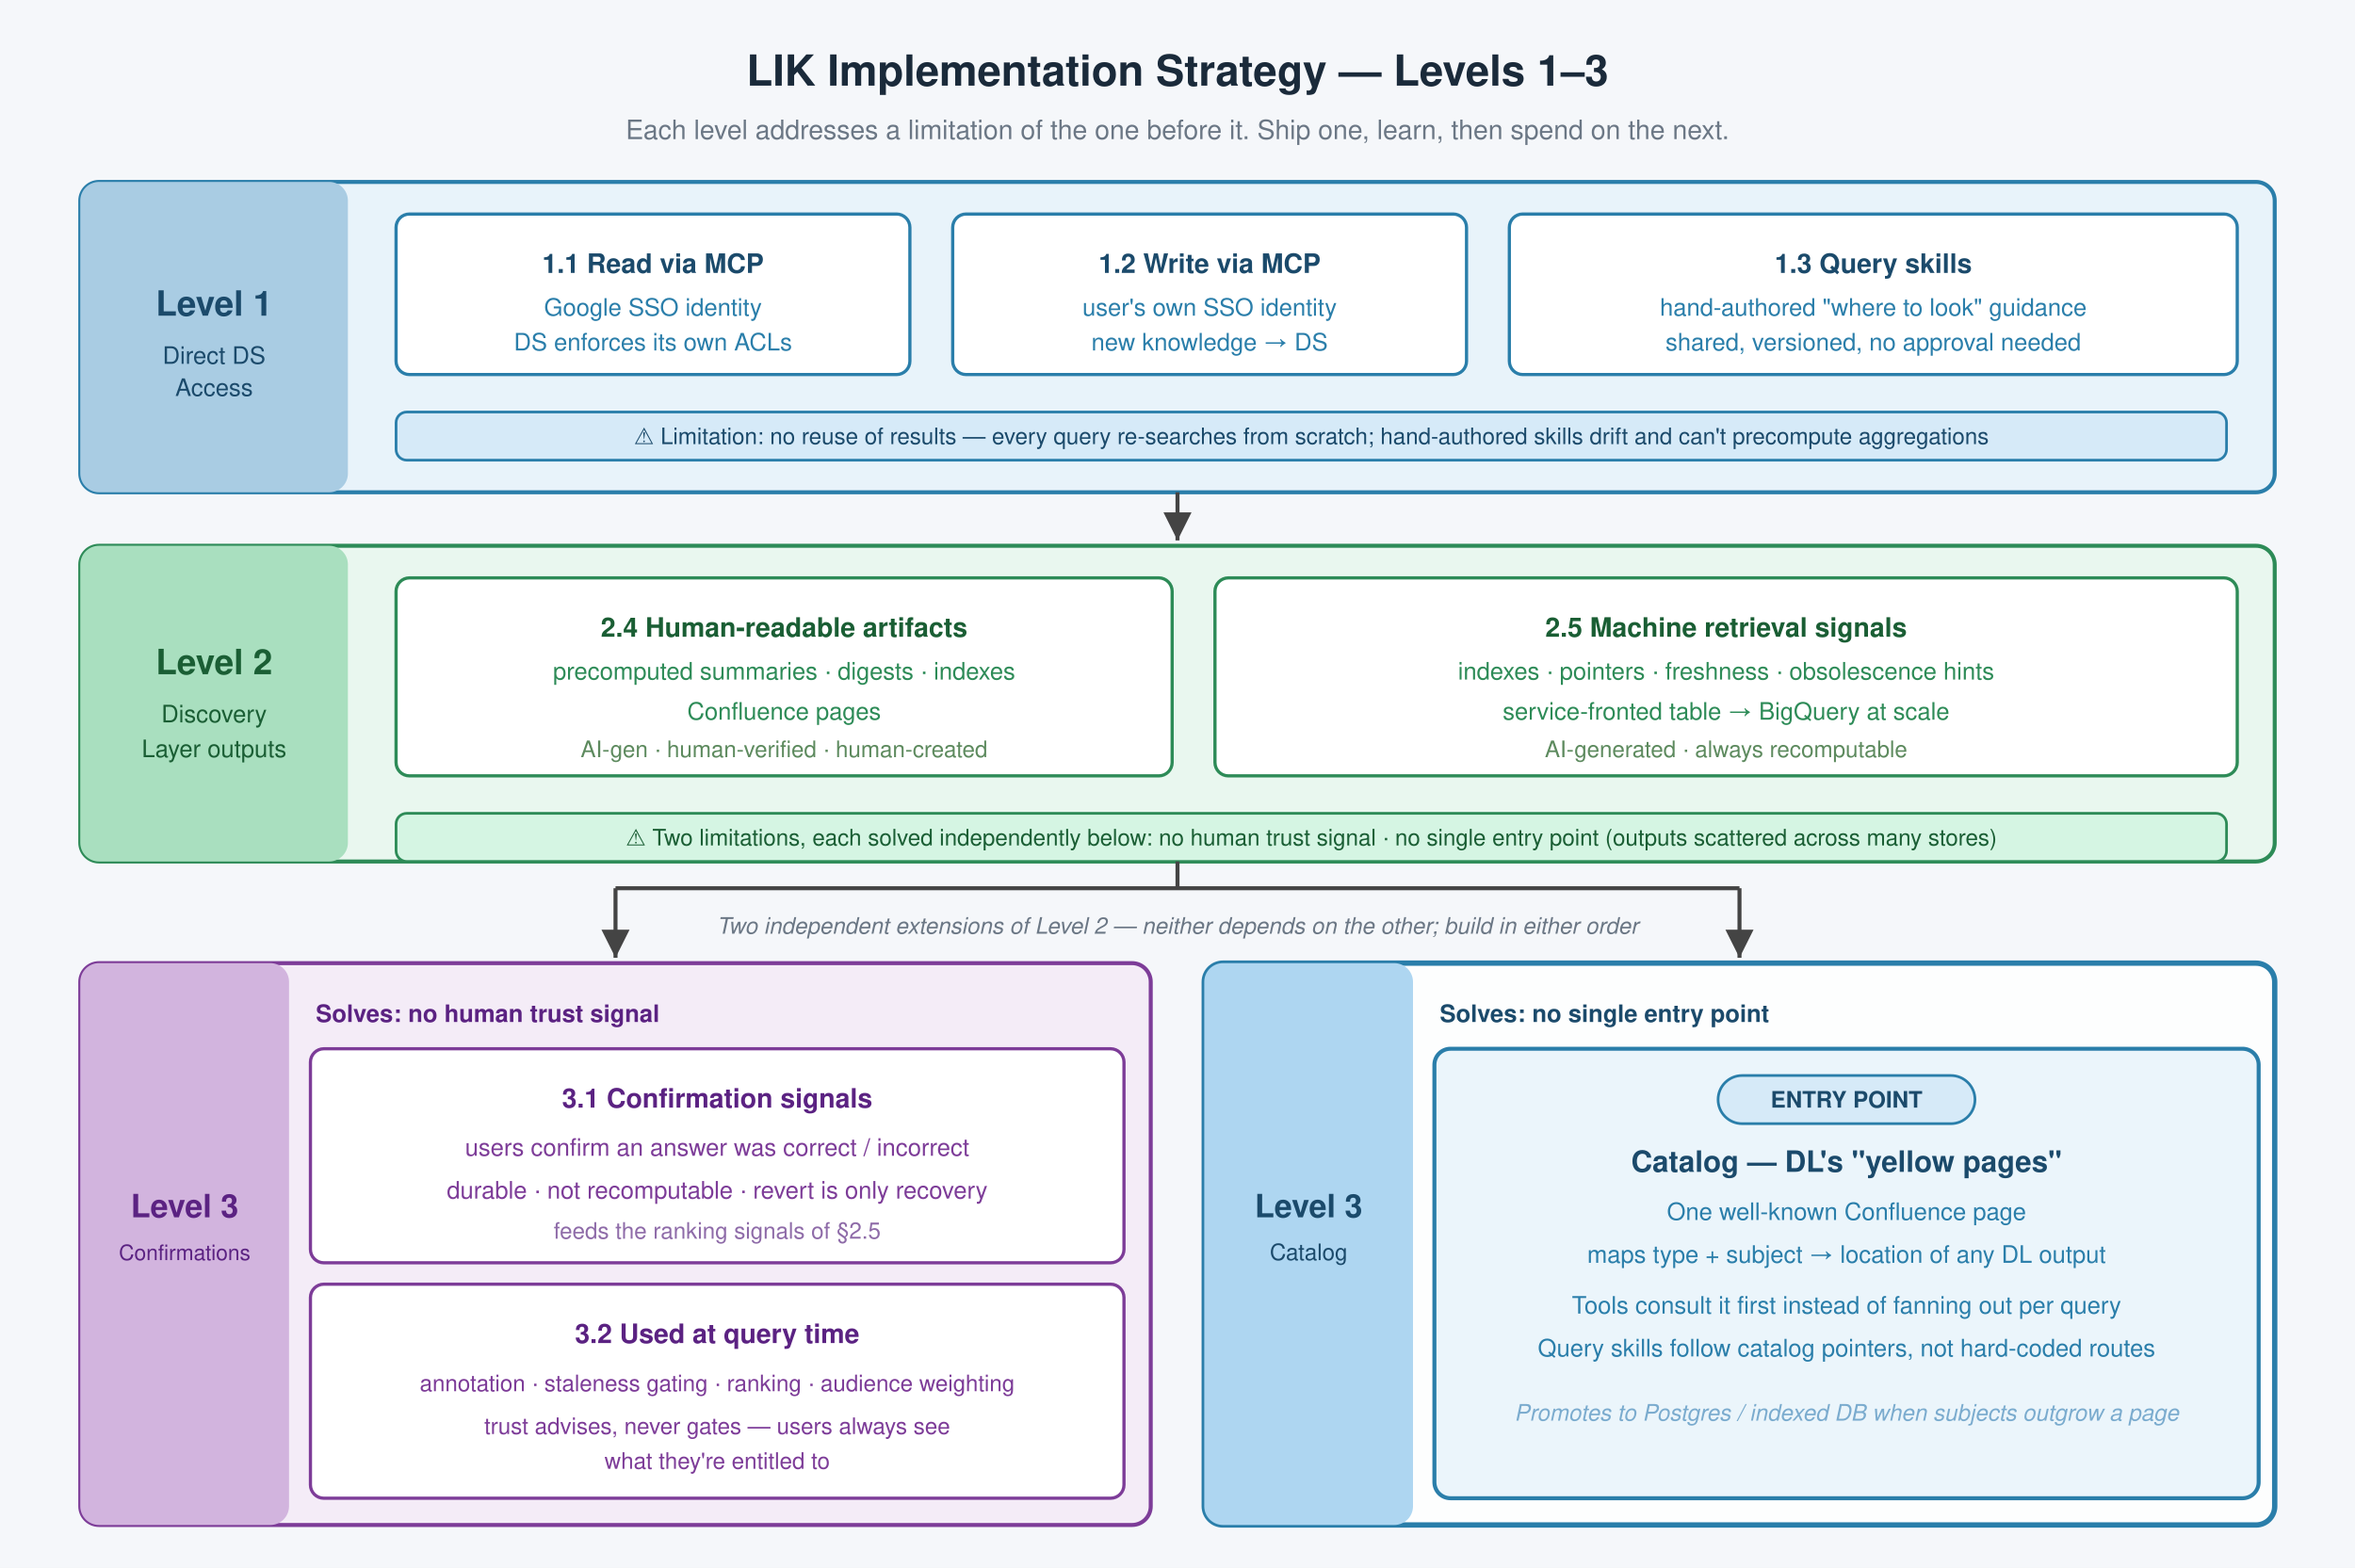
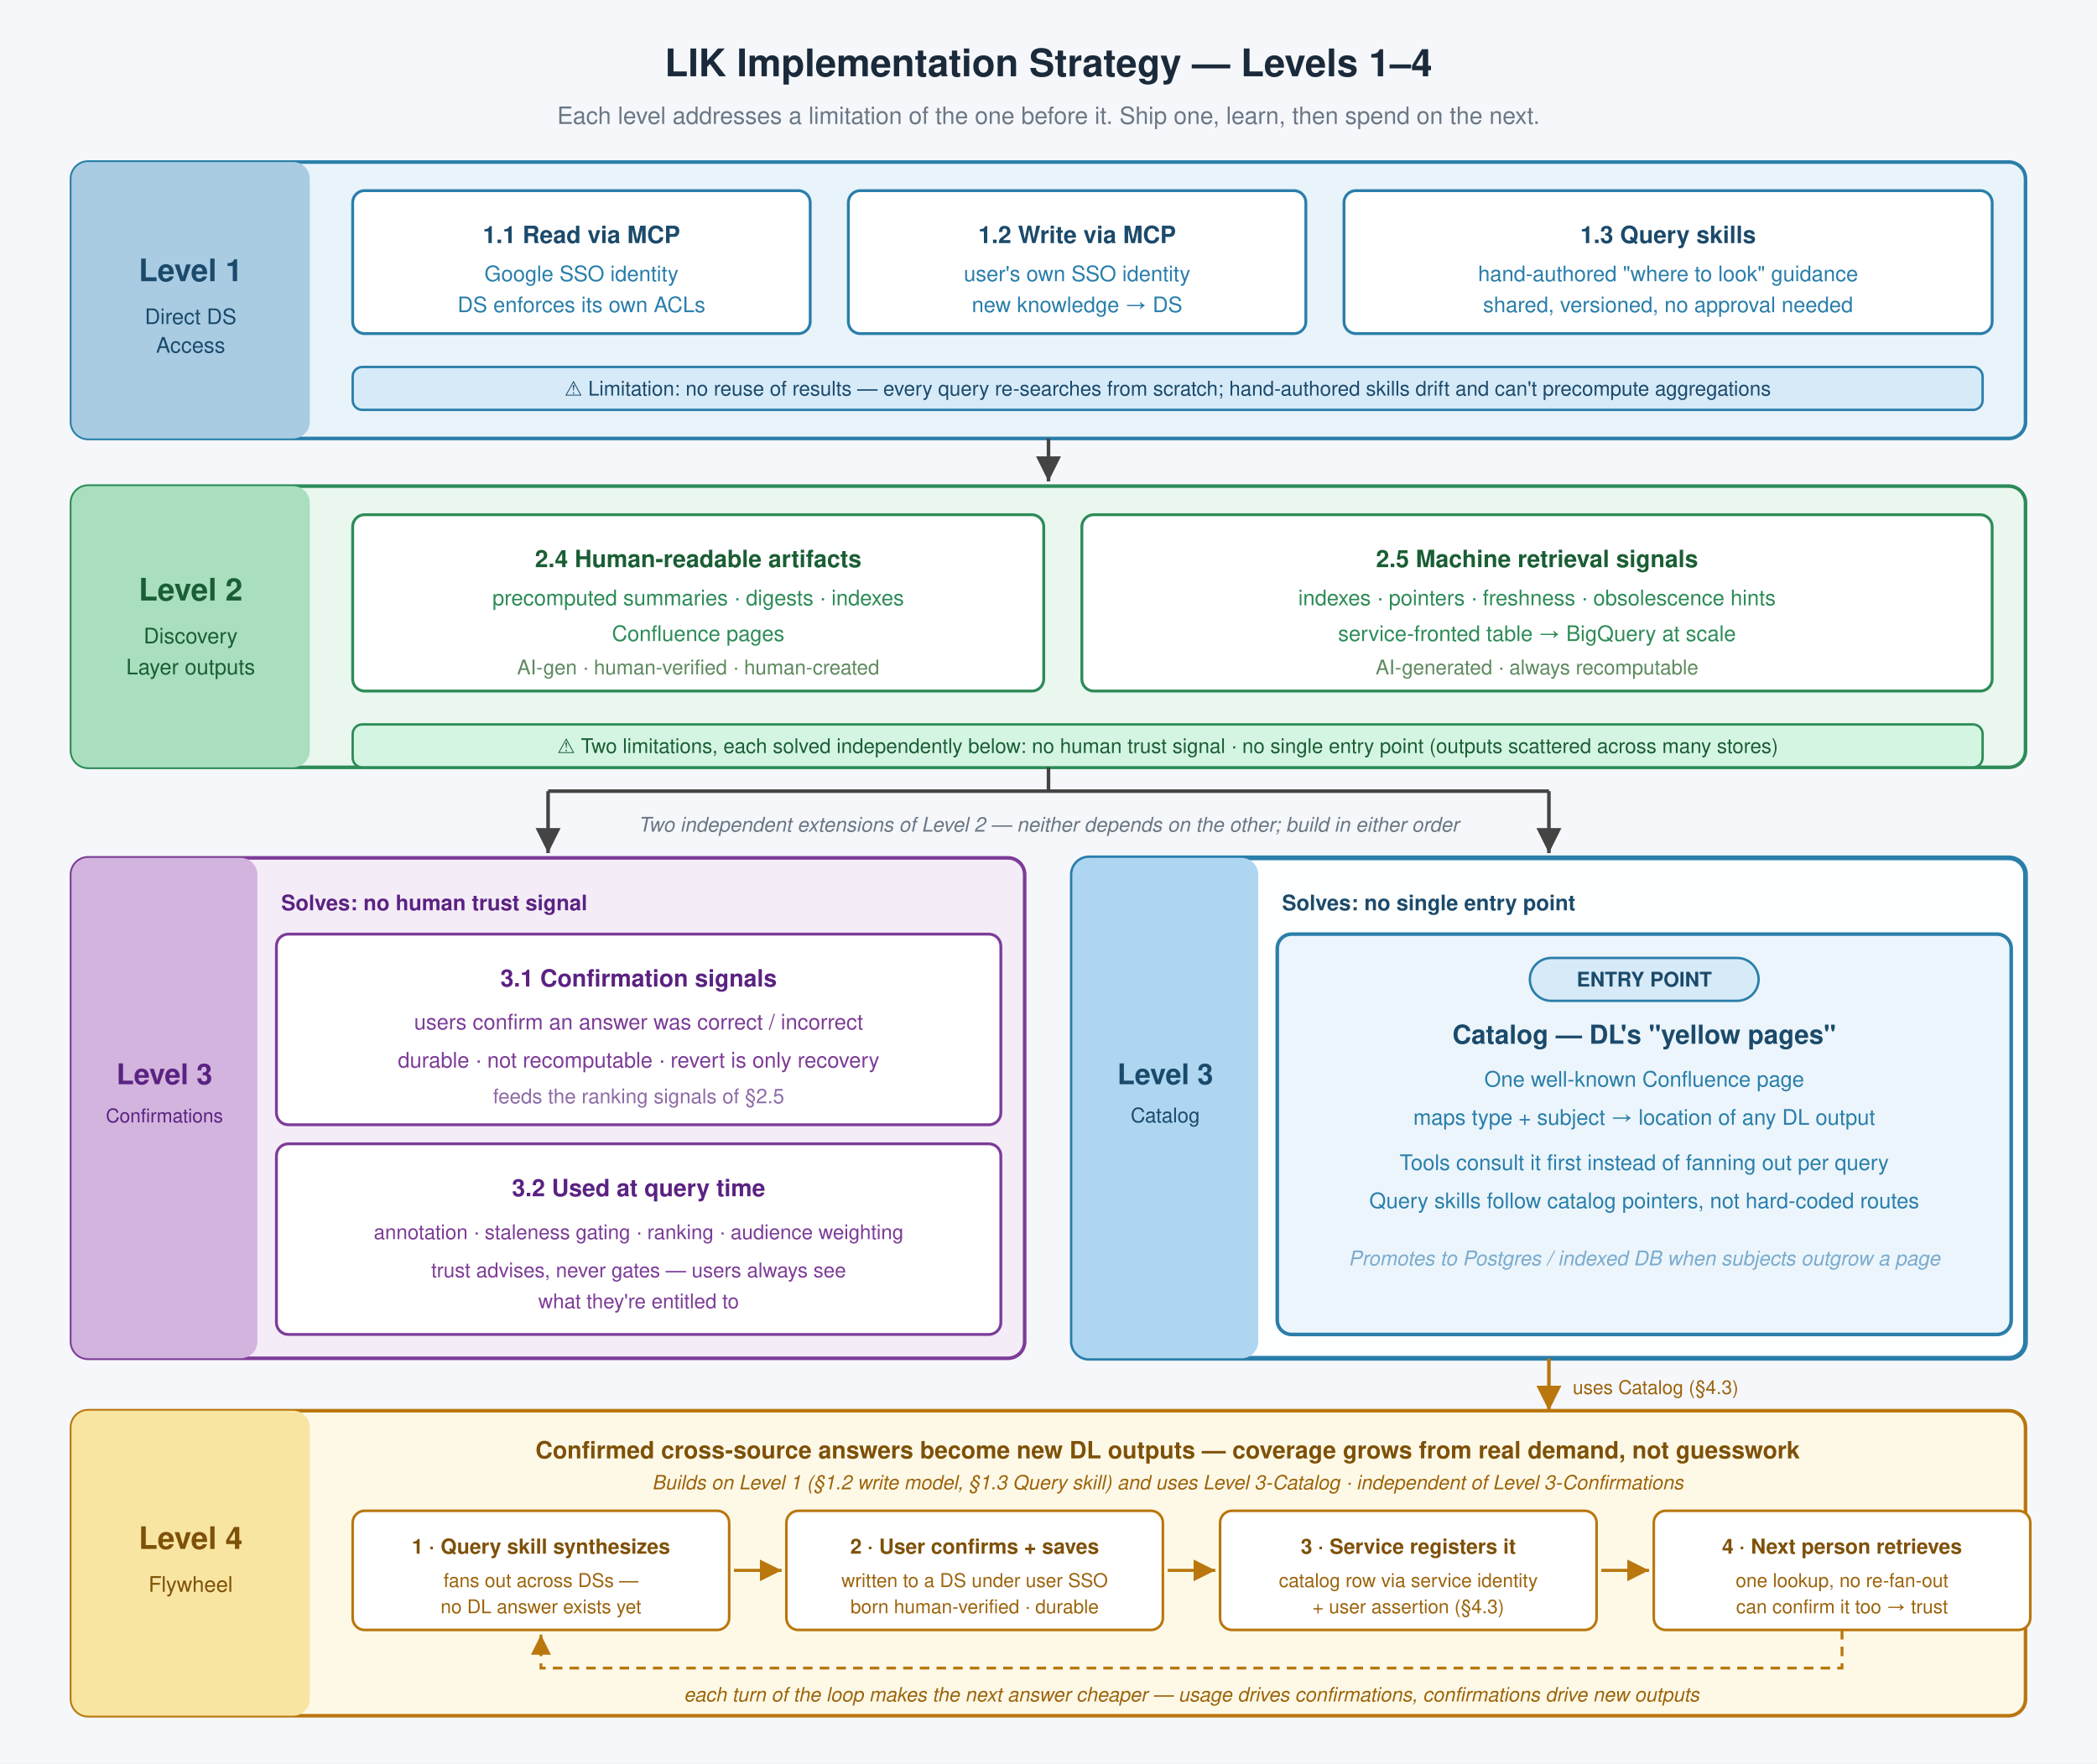
- <svg xmlns="http://www.w3.org/2000/svg" width="880" height="586" viewBox="0 0 880 586" role="img" font-family="'Segoe UI', Helvetica, Arial, sans-serif">
+ <svg xmlns="http://www.w3.org/2000/svg" width="880" height="740" viewBox="0 0 880 740" role="img" font-family="'Segoe UI', Helvetica, Arial, sans-serif">
  <defs>
    <marker id="a" markerWidth="7" markerHeight="7" refX="7" refY="3.5" orient="auto">
      <path d="M0,0 L7,3.5 L0,7 Z" fill="#444" />
    </marker>
+     <marker id="aGold" markerWidth="7" markerHeight="7" refX="7" refY="3.5" orient="auto">
+       <path d="M0,0 L7,3.5 L0,7 Z" fill="#B9770E" />
+     </marker>
  </defs>
-   <rect width="880" height="586" fill="#F5F7FA" />
-   <text x="440" y="32" text-anchor="middle" font-size="16" font-weight="700" fill="#1A2A3A">LIK Implementation Strategy — Levels 1–3</text>
+   <rect width="880" height="740" fill="#F5F7FA" />
+   <text x="440" y="32" text-anchor="middle" font-size="16" font-weight="700" fill="#1A2A3A">LIK Implementation Strategy — Levels 1–4</text>
  <text x="440" y="52" text-anchor="middle" font-size="10" fill="#6B7785">Each level addresses a limitation of the one before it. Ship one, learn, then spend on the next.</text>
  <rect x="30" y="68" width="820" height="116" rx="7" fill="#E8F3FA" stroke="#2A7EAA" stroke-width="1.5" />
  <rect x="30" y="68" width="100" height="116" rx="7" fill="#A9CCE3" />
  <text x="80" y="118" text-anchor="middle" font-size="13" font-weight="700" fill="#1B4A6B">Level 1</text>
  <text x="80" y="136" text-anchor="middle" font-size="9" fill="#1B4A6B">Direct DS</text>
  <text x="80" y="148" text-anchor="middle" font-size="9" fill="#1B4A6B">Access</text>
  <rect x="148" y="80" width="192" height="60" rx="5" fill="#FFFFFF" stroke="#2A7EAA" stroke-width="1.2" />
  <text x="244" y="102" text-anchor="middle" font-size="10" font-weight="700" fill="#1B4A6B">1.1  Read via MCP</text>
  <text x="244" y="118" text-anchor="middle" font-size="9" fill="#2A7EAA">Google SSO identity</text>
  <text x="244" y="131" text-anchor="middle" font-size="9" fill="#2A7EAA">DS enforces its own ACLs</text>
  <rect x="356" y="80" width="192" height="60" rx="5" fill="#FFFFFF" stroke="#2A7EAA" stroke-width="1.2" />
  <text x="452" y="102" text-anchor="middle" font-size="10" font-weight="700" fill="#1B4A6B">1.2  Write via MCP</text>
  <text x="452" y="118" text-anchor="middle" font-size="9" fill="#2A7EAA">user's own SSO identity</text>
  <text x="452" y="131" text-anchor="middle" font-size="9" fill="#2A7EAA">new knowledge → DS</text>
  <rect x="564" y="80" width="272" height="60" rx="5" fill="#FFFFFF" stroke="#2A7EAA" stroke-width="1.2" />
  <text x="700" y="102" text-anchor="middle" font-size="10" font-weight="700" fill="#1B4A6B">1.3  Query skills</text>
  <text x="700" y="118" text-anchor="middle" font-size="9" fill="#2A7EAA">hand-authored "where to look" guidance</text>
  <text x="700" y="131" text-anchor="middle" font-size="9" fill="#2A7EAA">shared, versioned, no approval needed</text>
  <rect x="148" y="154" width="684" height="18" rx="4" fill="#D6EAF8" stroke="#2A7EAA" stroke-width="1" />
  <text x="490" y="166" text-anchor="middle" font-size="8.5" fill="#1B4A6B">⚠ Limitation: no reuse of results — every query re-searches from scratch; hand-authored skills drift and can't precompute aggregations</text>
  <line x1="440" y1="184" x2="440" y2="202" stroke="#444" stroke-width="1.5" marker-end="url(#a)" />
  <rect x="30" y="204" width="820" height="118" rx="7" fill="#E9F7EF" stroke="#2D8B57" stroke-width="1.5" />
  <rect x="30" y="204" width="100" height="118" rx="7" fill="#A9DFBF" />
  <text x="80" y="252" text-anchor="middle" font-size="13" font-weight="700" fill="#1A5E34">Level 2</text>
  <text x="80" y="270" text-anchor="middle" font-size="9" fill="#1A5E34">Discovery</text>
  <text x="80" y="283" text-anchor="middle" font-size="9" fill="#1A5E34">Layer outputs</text>
  <rect x="148" y="216" width="290" height="74" rx="5" fill="#FFFFFF" stroke="#2D8B57" stroke-width="1.2" />
  <text x="293" y="238" text-anchor="middle" font-size="10" font-weight="700" fill="#1A5E34">2.4  Human-readable artifacts</text>
  <text x="293" y="254" text-anchor="middle" font-size="9" fill="#2D8B57">precomputed summaries · digests · indexes</text>
  <text x="293" y="269" text-anchor="middle" font-size="9" fill="#2D8B57">Confluence pages</text>
  <text x="293" y="283" text-anchor="middle" font-size="8.5" fill="#5D8A5E">AI-gen · human-verified · human-created</text>
  <rect x="454" y="216" width="382" height="74" rx="5" fill="#FFFFFF" stroke="#2D8B57" stroke-width="1.2" />
  <text x="645" y="238" text-anchor="middle" font-size="10" font-weight="700" fill="#1A5E34">2.5  Machine retrieval signals</text>
  <text x="645" y="254" text-anchor="middle" font-size="9" fill="#2D8B57">indexes · pointers · freshness · obsolescence hints</text>
  <text x="645" y="269" text-anchor="middle" font-size="9" fill="#2D8B57">service-fronted table → BigQuery at scale</text>
  <text x="645" y="283" text-anchor="middle" font-size="8.5" fill="#5D8A5E">AI-generated · always recomputable</text>
  <rect x="148" y="304" width="684" height="18" rx="4" fill="#D5F5E3" stroke="#2D8B57" stroke-width="1" />
  <text x="490" y="316" text-anchor="middle" font-size="8.5" fill="#1A5E34">⚠ Two limitations, each solved independently below: no human trust signal · no single entry point (outputs scattered across many stores)</text>
  <line x1="440" y1="322" x2="440" y2="332" stroke="#444" stroke-width="1.5" />
  <line x1="230" y1="332" x2="650" y2="332" stroke="#444" stroke-width="1.5" />
  <line x1="230" y1="332" x2="230" y2="358" stroke="#444" stroke-width="1.5" marker-end="url(#a)" />
  <line x1="650" y1="332" x2="650" y2="358" stroke="#444" stroke-width="1.5" marker-end="url(#a)" />
  <text x="440" y="349" text-anchor="middle" font-size="8.5" font-style="italic" fill="#6B7785">Two independent extensions of Level 2 — neither depends on the other; build in either order</text>
  <rect x="30" y="360" width="400" height="210" rx="7" fill="#F4ECF7" stroke="#7D3C98" stroke-width="1.5" />
  <rect x="30" y="360" width="78" height="210" rx="7" fill="#D2B4DE" />
  <text x="69" y="455" text-anchor="middle" font-size="12" font-weight="700" fill="#5B2282">Level 3</text>
  <text x="69" y="471" text-anchor="middle" font-size="8" fill="#5B2282">Confirmations</text>
  <text x="118" y="382" font-size="9" font-weight="700" fill="#5B2282">Solves: no human trust signal</text>
  <rect x="116" y="392" width="304" height="80" rx="5" fill="#FFFFFF" stroke="#7D3C98" stroke-width="1.2" />
  <text x="268" y="414" text-anchor="middle" font-size="10" font-weight="700" fill="#5B2282">3.1  Confirmation signals</text>
  <text x="268" y="432" text-anchor="middle" font-size="9" fill="#7D3C98">users confirm an answer was correct / incorrect</text>
  <text x="268" y="448" text-anchor="middle" font-size="9" fill="#7D3C98">durable · not recomputable · revert is only recovery</text>
  <text x="268" y="463" text-anchor="middle" font-size="8.5" fill="#8E6BA8">feeds the ranking signals of §2.5</text>
  <rect x="116" y="480" width="304" height="80" rx="5" fill="#FFFFFF" stroke="#7D3C98" stroke-width="1.2" />
  <text x="268" y="502" text-anchor="middle" font-size="10" font-weight="700" fill="#5B2282">3.2  Used at query time</text>
  <text x="268" y="520" text-anchor="middle" font-size="8.5" fill="#7D3C98">annotation · staleness gating · ranking · audience weighting</text>
  <text x="268" y="536" text-anchor="middle" font-size="8.5" fill="#7D3C98">trust advises, never gates — users always see</text>
  <text x="268" y="549" text-anchor="middle" font-size="8.5" fill="#7D3C98">what they're entitled to</text>
  <rect x="450" y="360" width="400" height="210" rx="7" fill="#FDFEFE" stroke="#2A7EAA" stroke-width="2" />
  <rect x="450" y="360" width="78" height="210" rx="7" fill="#AED6F1" />
  <text x="489" y="455" text-anchor="middle" font-size="12" font-weight="700" fill="#1B4A6B">Level 3</text>
  <text x="489" y="471" text-anchor="middle" font-size="8.5" fill="#1B4A6B">Catalog</text>
  <text x="538" y="382" font-size="9" font-weight="700" fill="#1B4A6B">Solves: no single entry point</text>
  <rect x="536" y="392" width="308" height="168" rx="6" fill="#EBF5FB" stroke="#2A7EAA" stroke-width="1.5" />
  <rect x="642" y="402" width="96" height="18" rx="9" fill="#D6EAF8" stroke="#2A7EAA" stroke-width="1" />
  <text x="690" y="414" text-anchor="middle" font-size="8.5" font-weight="700" fill="#1B4A6B">ENTRY POINT</text>
  <text x="690" y="438" text-anchor="middle" font-size="11" font-weight="700" fill="#1B4A6B">Catalog — DL's "yellow pages"</text>
  <text x="690" y="456" text-anchor="middle" font-size="9" fill="#2A7EAA">One well-known Confluence page</text>
  <text x="690" y="472" text-anchor="middle" font-size="9" fill="#2A7EAA">maps  type + subject  →  location of any DL output</text>
  <text x="690" y="491" text-anchor="middle" font-size="9" fill="#2A7EAA">Tools consult it first instead of fanning out per query</text>
  <text x="690" y="507" text-anchor="middle" font-size="9" fill="#2A7EAA">Query skills follow catalog pointers, not hard-coded routes</text>
  <text x="690" y="531" text-anchor="middle" font-size="8.5" fill="#7AABCE" font-style="italic">Promotes to Postgres / indexed DB when subjects outgrow a page</text>
+   <line x1="650" y1="570" x2="650" y2="592" stroke="#B9770E" stroke-width="1.5" marker-end="url(#aGold)" />
+   <text x="660" y="585" font-size="8" fill="#9C640C">uses Catalog (§4.3)</text>
+   <rect x="30" y="592" width="820" height="128" rx="7" fill="#FEF9E7" stroke="#B9770E" stroke-width="1.5" />
+   <rect x="30" y="592" width="100" height="128" rx="7" fill="#F8E5A1" />
+   <text x="80" y="650" text-anchor="middle" font-size="13" font-weight="700" fill="#7E5109">Level 4</text>
+   <text x="80" y="668" text-anchor="middle" font-size="9" fill="#7E5109">Flywheel</text>
+   <text x="490" y="612" text-anchor="middle" font-size="10" font-weight="700" fill="#7E5109">Confirmed cross-source answers become new DL outputs — coverage grows from real demand, not guesswork</text>
+   <text x="490" y="625" text-anchor="middle" font-size="8.3" font-style="italic" fill="#9C640C">Builds on Level 1 (§1.2 write model, §1.3 Query skill) and uses Level 3-Catalog · independent of Level 3-Confirmations</text>
+   <rect x="148" y="634" width="158" height="50" rx="5" fill="#FFFFFF" stroke="#B9770E" stroke-width="1.1" />
+   <text x="227" y="652" text-anchor="middle" font-size="8.7" font-weight="700" fill="#7E5109">1 · Query skill synthesizes</text>
+   <text x="227" y="666" text-anchor="middle" font-size="8" fill="#9C640C">fans out across DSs —</text>
+   <text x="227" y="677" text-anchor="middle" font-size="8" fill="#9C640C">no DL answer exists yet</text>
+   <rect x="330" y="634" width="158" height="50" rx="5" fill="#FFFFFF" stroke="#B9770E" stroke-width="1.1" />
+   <text x="409" y="652" text-anchor="middle" font-size="8.7" font-weight="700" fill="#7E5109">2 · User confirms + saves</text>
+   <text x="409" y="666" text-anchor="middle" font-size="8" fill="#9C640C">written to a DS under user SSO</text>
+   <text x="409" y="677" text-anchor="middle" font-size="8" fill="#9C640C">born human-verified · durable</text>
+   <rect x="512" y="634" width="158" height="50" rx="5" fill="#FFFFFF" stroke="#B9770E" stroke-width="1.1" />
+   <text x="591" y="652" text-anchor="middle" font-size="8.7" font-weight="700" fill="#7E5109">3 · Service registers it</text>
+   <text x="591" y="666" text-anchor="middle" font-size="8" fill="#9C640C">catalog row via service identity</text>
+   <text x="591" y="677" text-anchor="middle" font-size="8" fill="#9C640C">+ user assertion (§4.3)</text>
+   <rect x="694" y="634" width="158" height="50" rx="5" fill="#FFFFFF" stroke="#B9770E" stroke-width="1.1" />
+   <text x="773" y="652" text-anchor="middle" font-size="8.7" font-weight="700" fill="#7E5109">4 · Next person retrieves</text>
+   <text x="773" y="666" text-anchor="middle" font-size="8" fill="#9C640C">one lookup, no re-fan-out</text>
+   <text x="773" y="677" text-anchor="middle" font-size="8" fill="#9C640C">can confirm it too → trust</text>
+   <line x1="308" y1="659" x2="328" y2="659" stroke="#B9770E" stroke-width="1.3" marker-end="url(#aGold)" />
+   <line x1="490" y1="659" x2="510" y2="659" stroke="#B9770E" stroke-width="1.3" marker-end="url(#aGold)" />
+   <line x1="672" y1="659" x2="692" y2="659" stroke="#B9770E" stroke-width="1.3" marker-end="url(#aGold)" />
+   <path d="M773,684 L773,700 L227,700 L227,686" stroke="#B9770E" stroke-width="1.2" fill="none" stroke-dasharray="4,3" marker-end="url(#aGold)" />
+   <text x="500" y="714" text-anchor="middle" font-size="8.3" font-style="italic" fill="#9C640C">each turn of the loop makes the next answer cheaper — usage drives confirmations, confirmations drive new outputs</text>
</svg>
